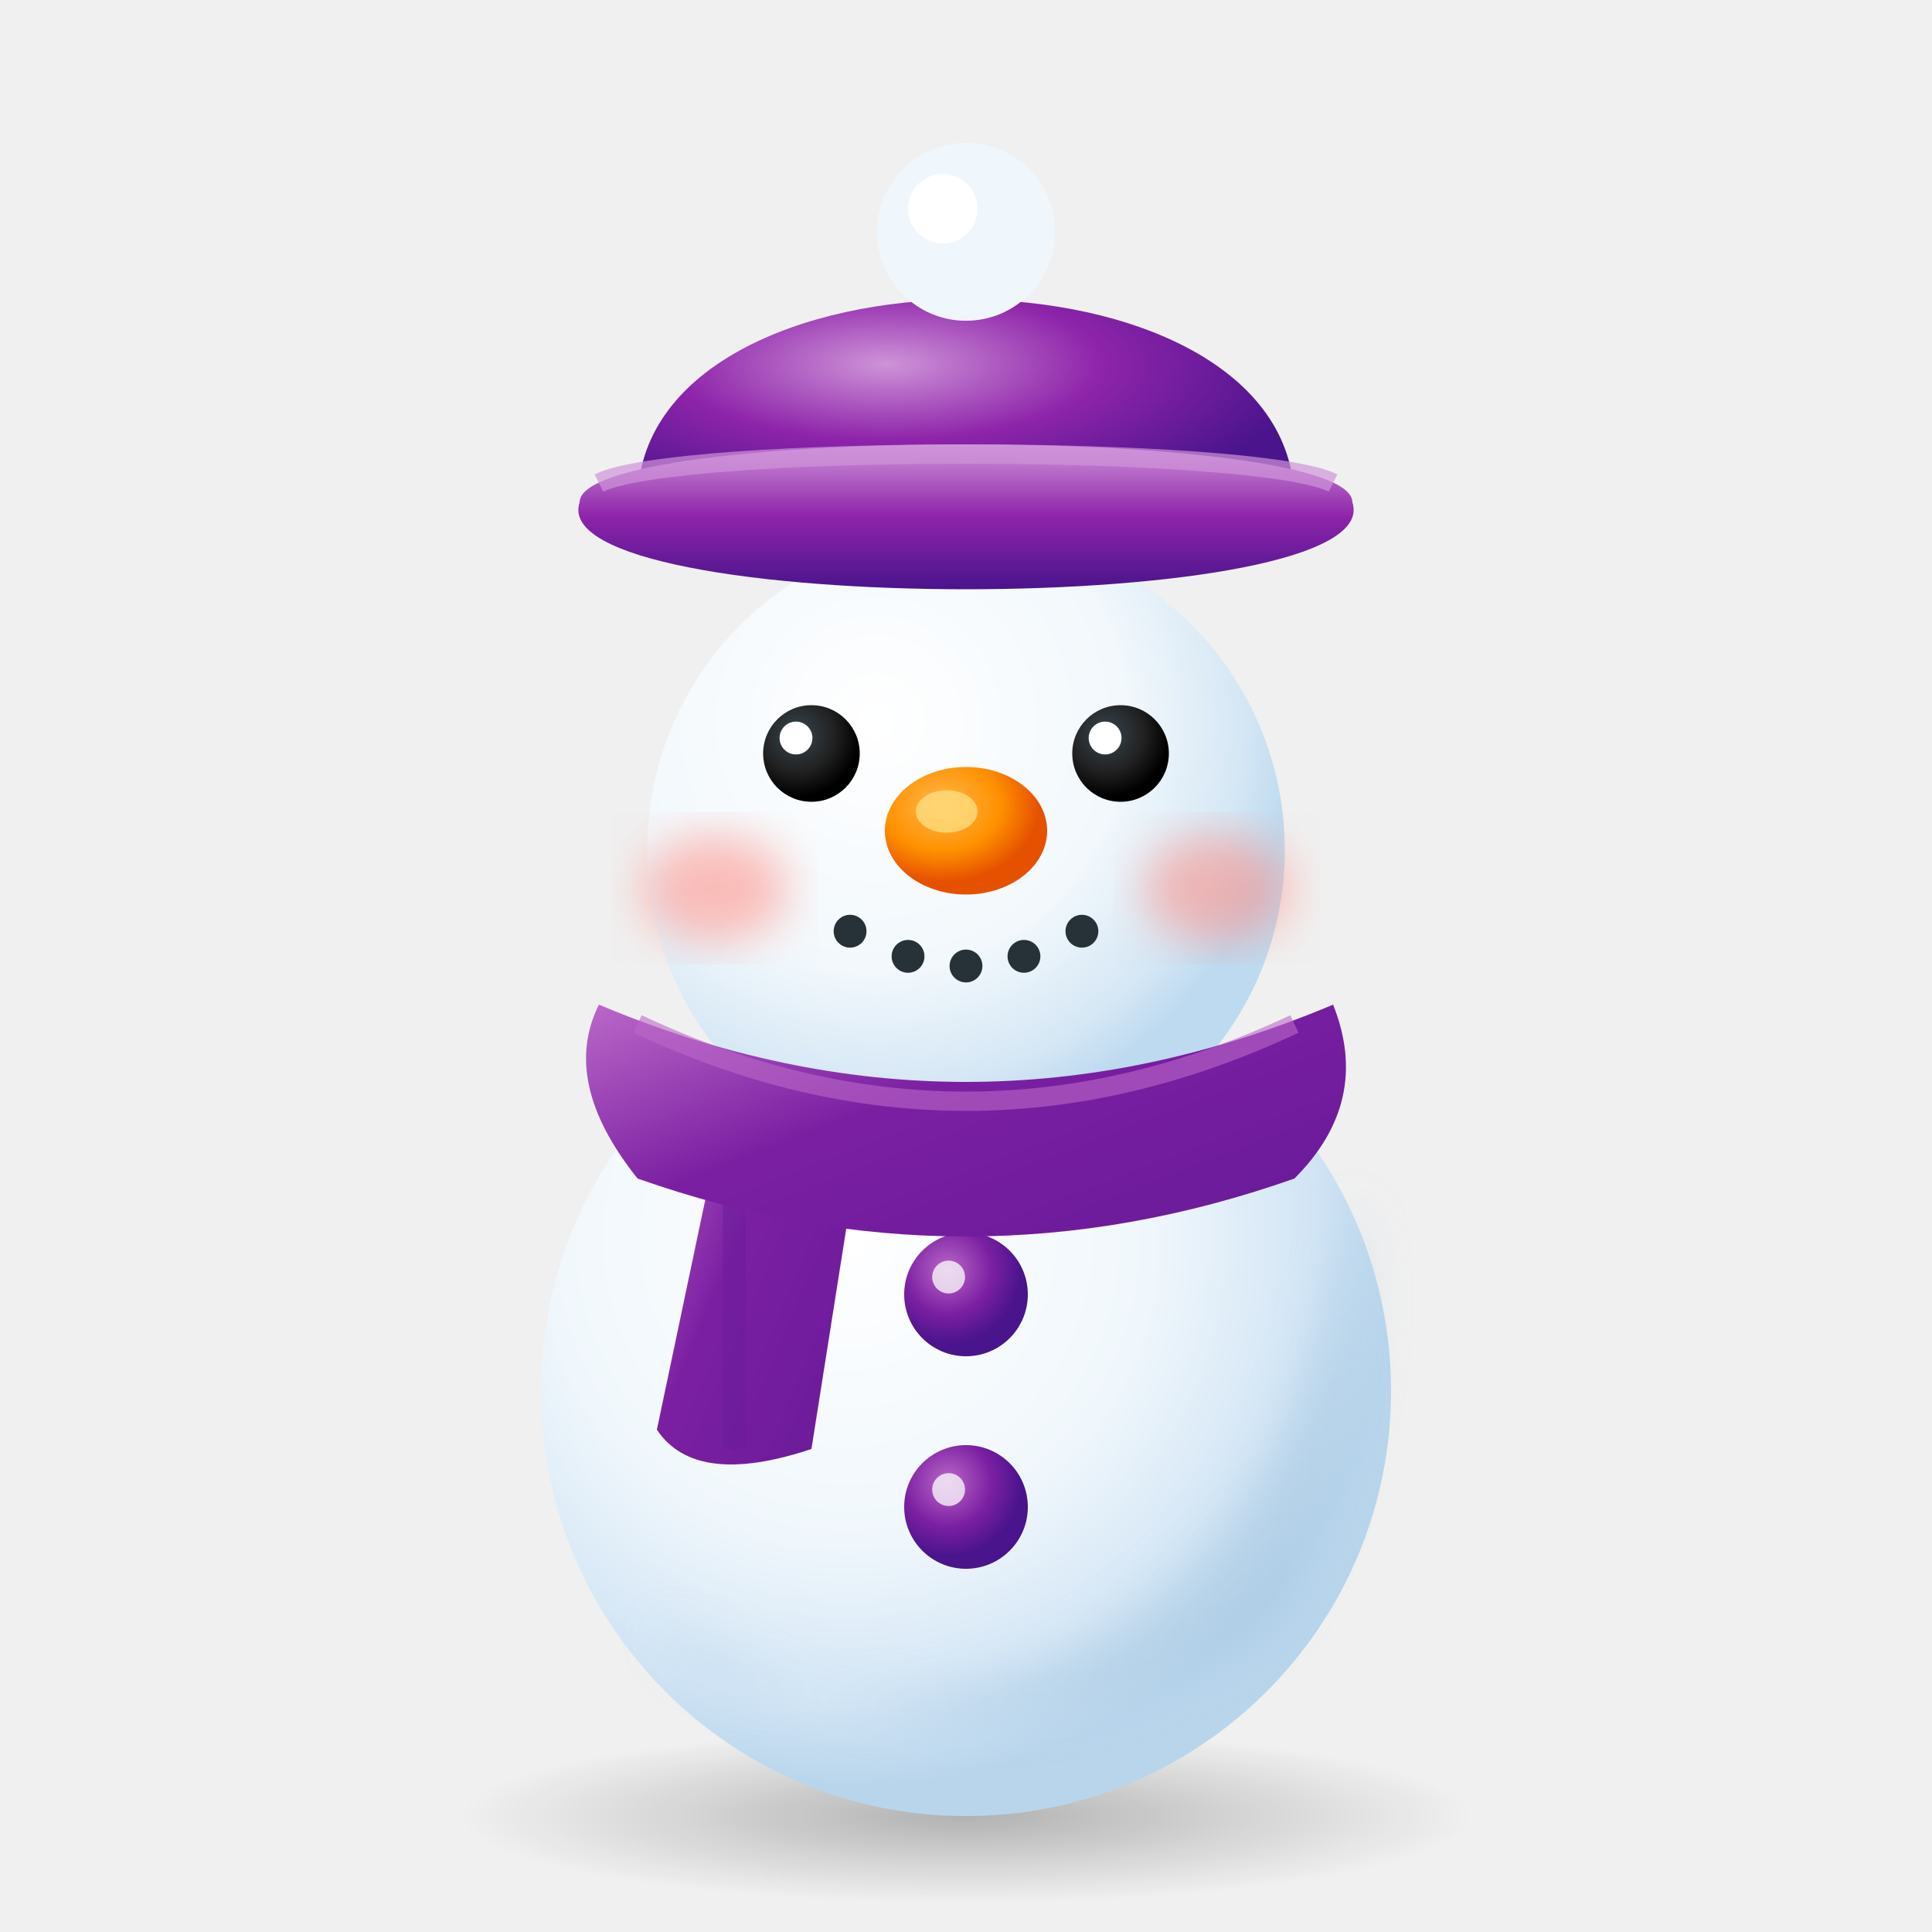
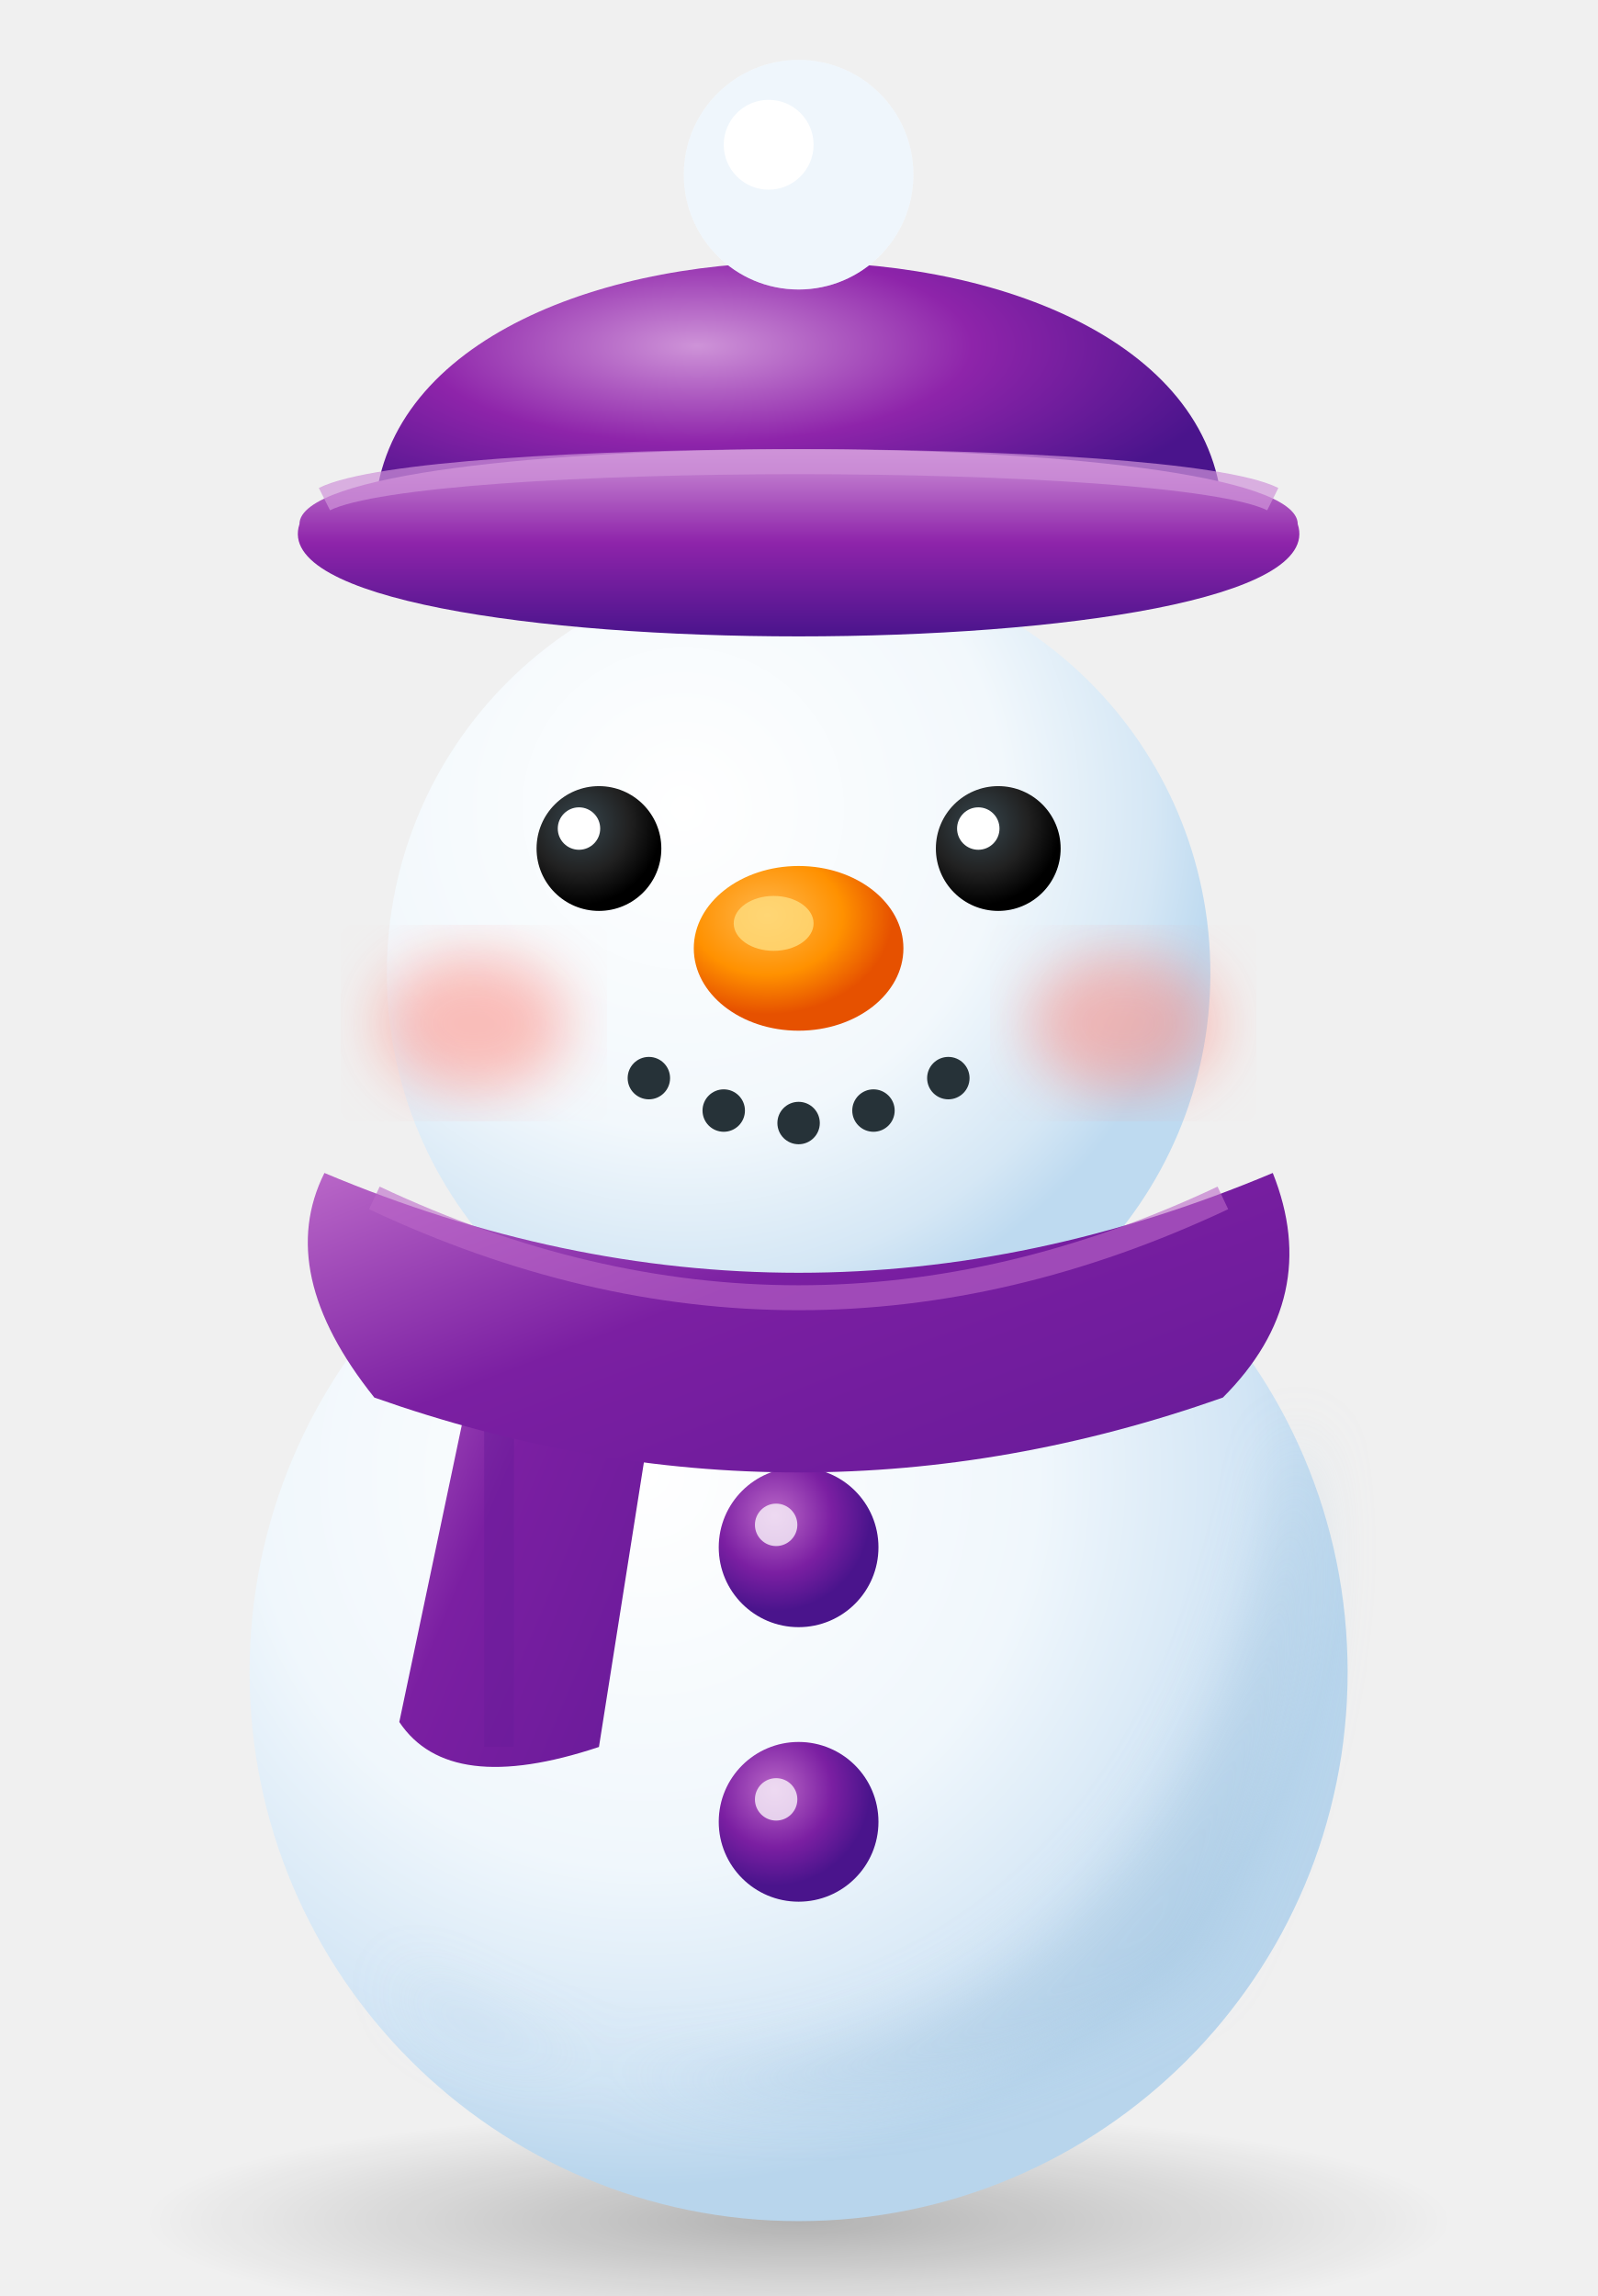
- <svg xmlns="http://www.w3.org/2000/svg" viewBox="0 0 100 100" width="100%" height="100%">
+ <svg xmlns="http://www.w3.org/2000/svg" viewBox="18 5 64 92" width="100%" height="100%">
  <defs>
    <filter id="clay-blur" x="-20%" y="-20%" width="140%" height="140%">
      <feGaussianBlur stdDeviation="1.2" />
    </filter>
    <radialGradient id="clay-shadow" cx="50%" cy="50%" r="50%">
      <stop offset="0%" stop-color="#000" stop-opacity="0.26" />
      <stop offset="60%" stop-color="#000" stop-opacity="0.10" />
      <stop offset="100%" stop-color="#000" stop-opacity="0" />
    </radialGradient>
    <radialGradient id="gloss-eye" cx="35%" cy="30%" r="65%">
      <stop offset="0%" stop-color="#37474f" />
      <stop offset="60%" stop-color="#212121" />
      <stop offset="100%" stop-color="#000000" />
    </radialGradient>
    <radialGradient id="snow-b-purple_snowman" cx="36%" cy="32%" r="65%">
      <stop offset="0%" stop-color="#ffffff" />
      <stop offset="55%" stop-color="#f0f7fc" />
      <stop offset="85%" stop-color="#d2e5f5" />
      <stop offset="100%" stop-color="#b8d5ec" />
    </radialGradient>
    <radialGradient id="snow-h-purple_snowman" cx="36%" cy="30%" r="65%">
      <stop offset="0%" stop-color="#ffffff" />
      <stop offset="60%" stop-color="#f2f8fc" />
      <stop offset="88%" stop-color="#d5e7f5" />
      <stop offset="100%" stop-color="#bedaf0" />
    </radialGradient>
    <radialGradient id="hat-crown-purple_snowman" cx="38%" cy="28%" r="65%">
      <stop offset="0%" stop-color="#ce93d8" />
      <stop offset="50%" stop-color="#8e24aa" />
      <stop offset="100%" stop-color="#4a148c" />
    </radialGradient>
    <linearGradient id="hat-brim-purple_snowman" x1="0%" y1="0%" x2="0%" y2="100%">
      <stop offset="0%" stop-color="#ce93d8" />
      <stop offset="50%" stop-color="#8e24aa" />
      <stop offset="100%" stop-color="#4a148c" />
    </linearGradient>
    <linearGradient id="scarf-g-purple_snowman" x1="0%" y1="0%" x2="100%" y2="80%">
      <stop offset="0%" stop-color="#ba68c8" />
      <stop offset="45%" stop-color="#7b1fa2" />
      <stop offset="100%" stop-color="#6a1b9a" />
    </linearGradient>
    <radialGradient id="btn-g-purple_snowman" cx="35%" cy="30%" r="60%">
      <stop offset="0%" stop-color="#ba68c8" />
      <stop offset="60%" stop-color="#7b1fa2" />
      <stop offset="100%" stop-color="#4a148c" />
    </radialGradient>
    <radialGradient id="carrot-g" cx="35%" cy="30%" r="60%">
      <stop offset="0%" stop-color="#ffb74d" />
      <stop offset="60%" stop-color="#ff9100" />
      <stop offset="100%" stop-color="#e65100" />
    </radialGradient>
  </defs>
  <ellipse cx="50" cy="94" rx="26" ry="4.5" fill="url(#clay-shadow)" />
  <circle cx="50" cy="72" r="22" fill="url(#snow-b-purple_snowman)" />
  <path d="M34,84 Q50,94 66,84 Q72,72 70,62 Q66,86 46,88 Q36,88 34,84 Z" fill="#9ec1dd" opacity="0.38" filter="url(#clay-blur)" />
  <circle cx="50" cy="67" r="3.2" fill="url(#btn-g-purple_snowman)" />
  <circle cx="49.1" cy="66.1" r="0.85" fill="#ffffff" opacity="0.75" />
  <circle cx="50" cy="78" r="3.2" fill="url(#btn-g-purple_snowman)" />
  <circle cx="49.1" cy="77.1" r="0.85" fill="#ffffff" opacity="0.75" />
  <circle cx="50" cy="44" r="16.5" fill="url(#snow-h-purple_snowman)" />
  <ellipse cx="37" cy="46" rx="3.8" ry="2.8" fill="#ff8a80" opacity="0.55" filter="url(#clay-blur)" />
  <ellipse cx="63" cy="46" rx="3.8" ry="2.8" fill="#ff8a80" opacity="0.55" filter="url(#clay-blur)" />
  <circle cx="42" cy="39" r="2.5" fill="url(#gloss-eye)" />
  <circle cx="58" cy="39" r="2.5" fill="url(#gloss-eye)" />
  <circle cx="41.2" cy="38.2" r="0.85" fill="#ffffff" />
  <circle cx="57.2" cy="38.2" r="0.85" fill="#ffffff" />
  <ellipse cx="50" cy="43" rx="4.2" ry="3.3" fill="url(#carrot-g)" />
  <ellipse cx="49" cy="42" rx="1.6" ry="1.1" fill="#ffe082" opacity="0.75" />
  <circle cx="44" cy="48.2" r="0.85" fill="#263238" />
  <circle cx="47" cy="49.5" r="0.85" fill="#263238" />
  <circle cx="50" cy="50.0" r="0.85" fill="#263238" />
  <circle cx="53" cy="49.5" r="0.85" fill="#263238" />
  <circle cx="56" cy="48.2" r="0.85" fill="#263238" />
  <path d="M38,55 L34,74 Q36,77 42,75 L45,56 Z" fill="url(#scarf-g-purple_snowman)" />
  <path d="M38,55 L38,75" stroke="#6a1b9a" stroke-width="1.2" opacity="0.5" />
  <path d="M31,52 Q50,60 69,52 Q71,57 67,61 Q50,67 33,61 Q29,56 31,52 Z" fill="url(#scarf-g-purple_snowman)" />
  <path d="M33,53 Q50,61 67,53" stroke="#ba68c8" stroke-width="1" fill="none" opacity="0.6" />
  <path d="M33,26 C33,12 67,12 67,26 C67,28 33,28 33,26 Z" fill="url(#hat-crown-purple_snowman)" />
  <path d="M30,26 C30,22 70,22 70,26 C72,32 28,32 30,26 Z" fill="url(#hat-brim-purple_snowman)" />
  <path d="M31,25 C35,23 65,23 69,25" stroke="#ce93d8" stroke-width="1" fill="none" opacity="0.7" />
  <circle cx="50" cy="12" r="4.6" fill="#ffffff" />
  <circle cx="50" cy="12" r="4.6" fill="#d2e6f7" opacity="0.35" />
  <circle cx="48.8" cy="10.8" r="1.8" fill="#ffffff" />
</svg>
